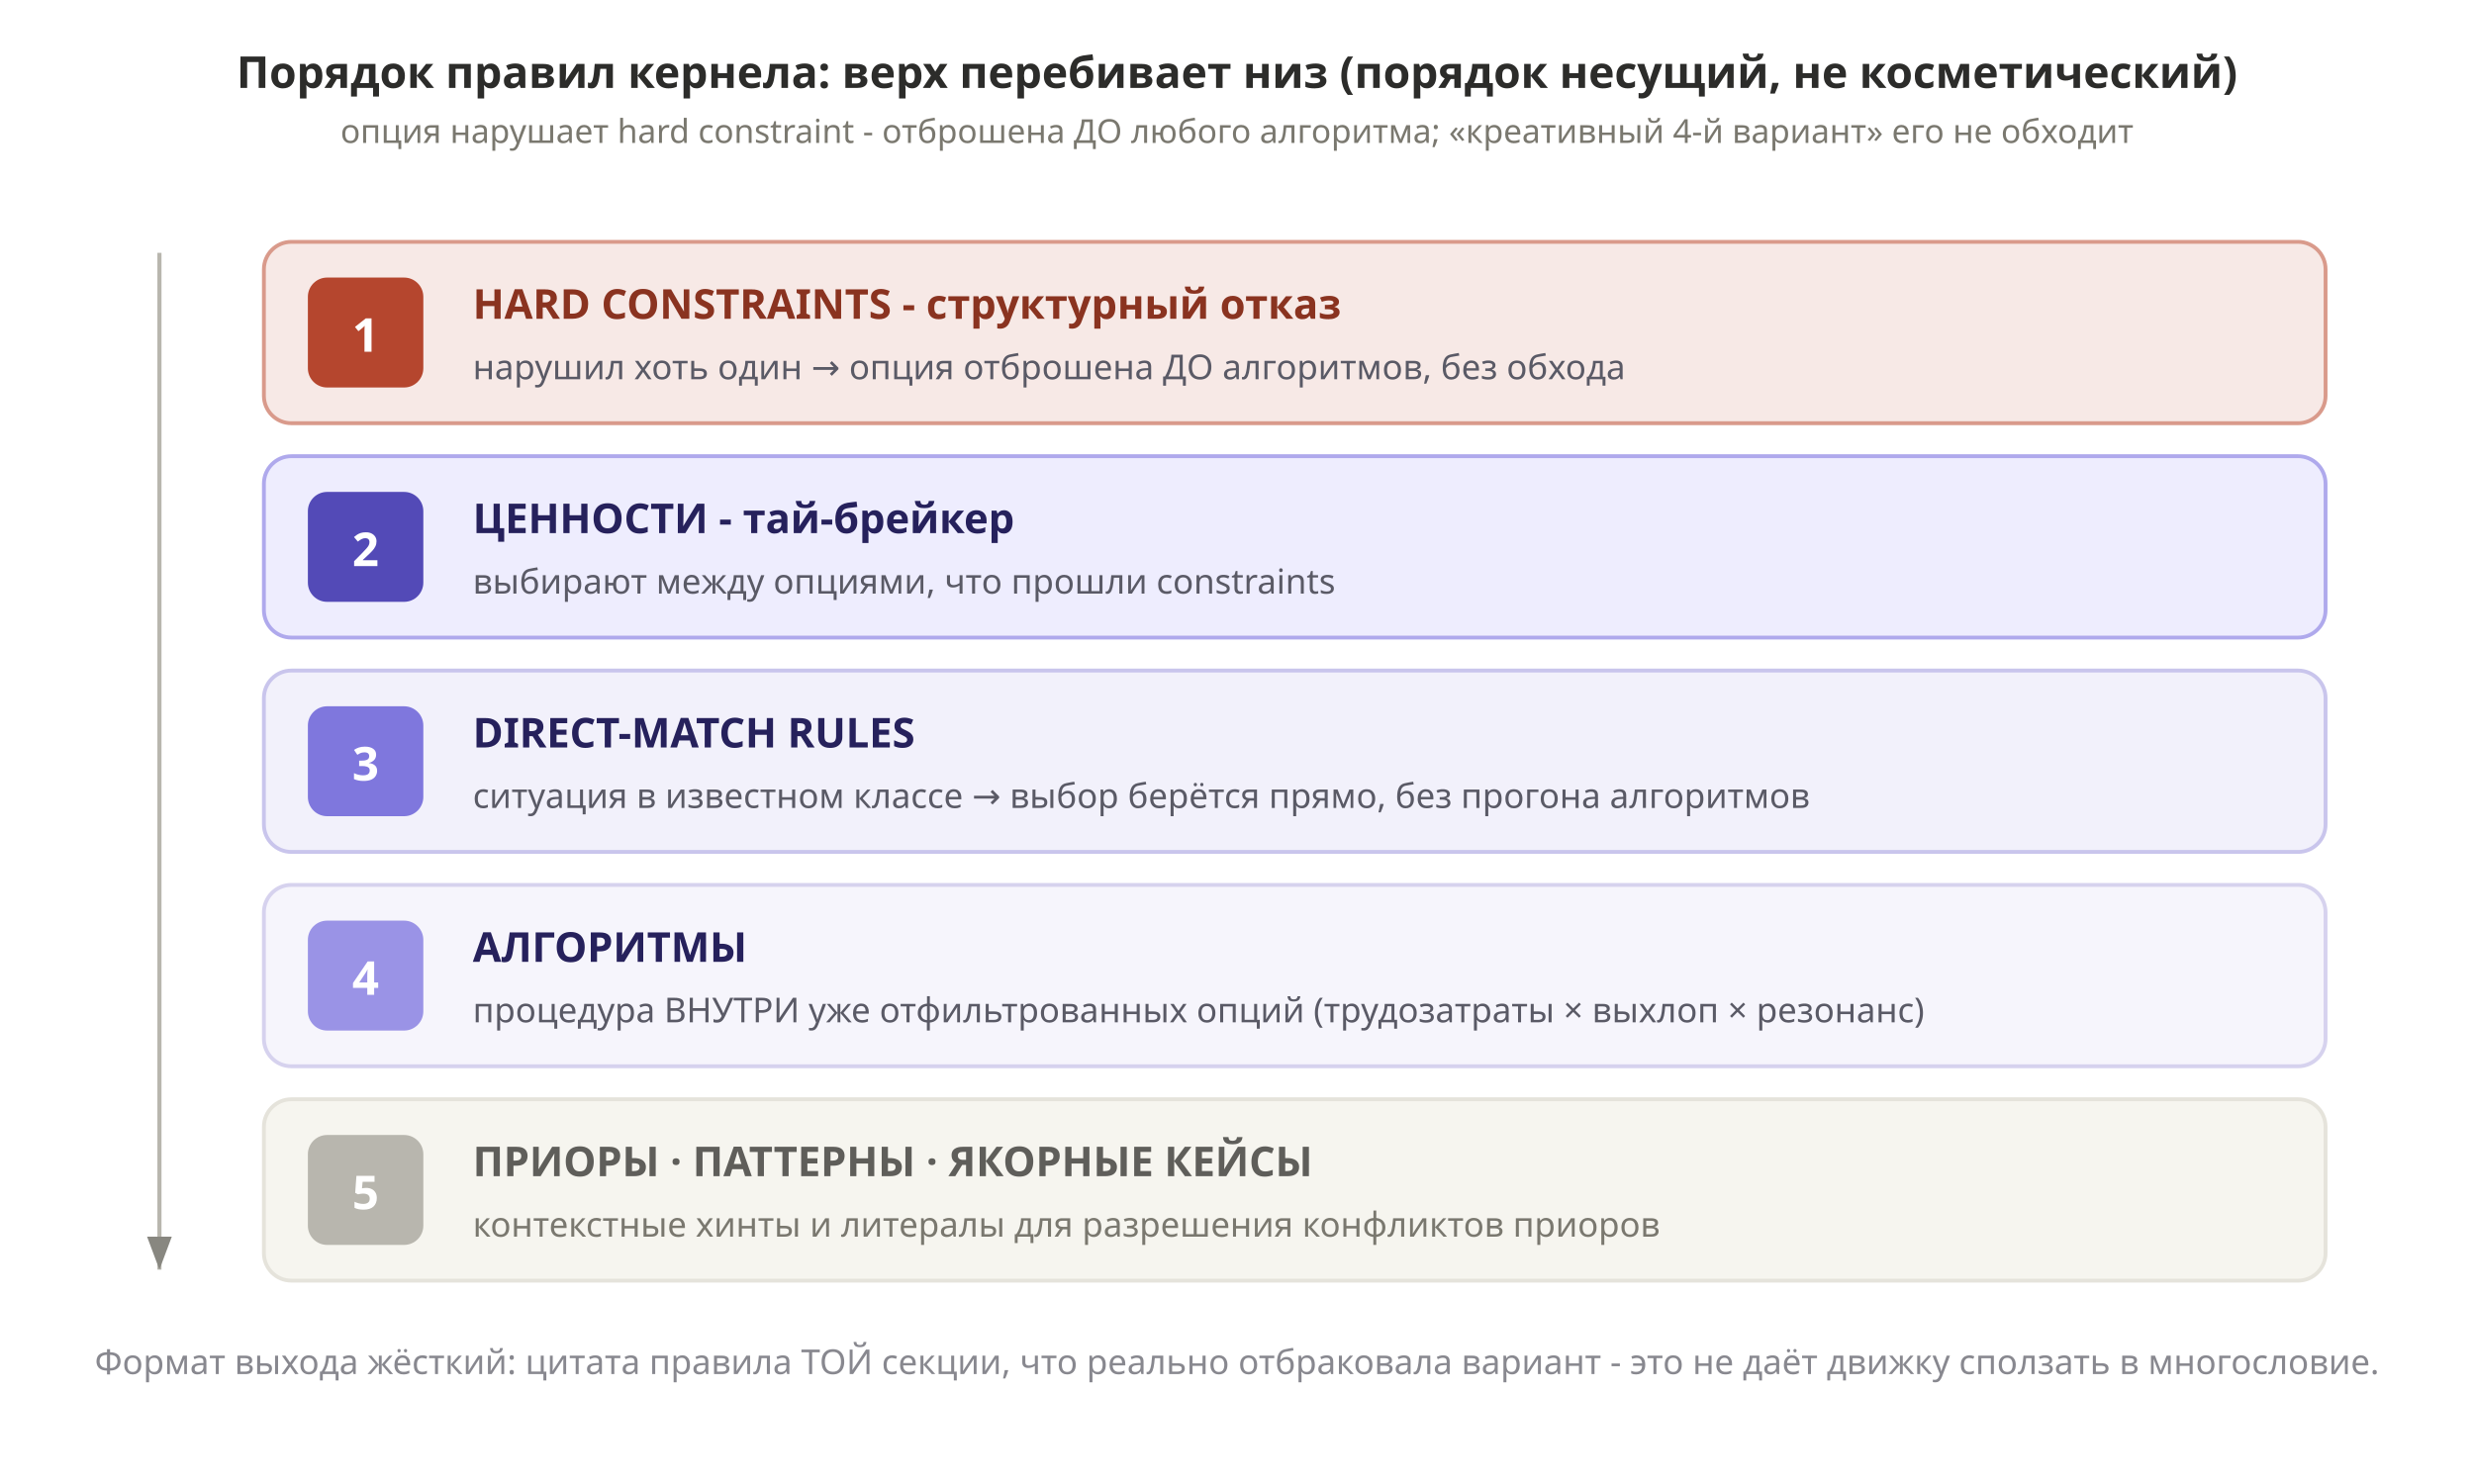
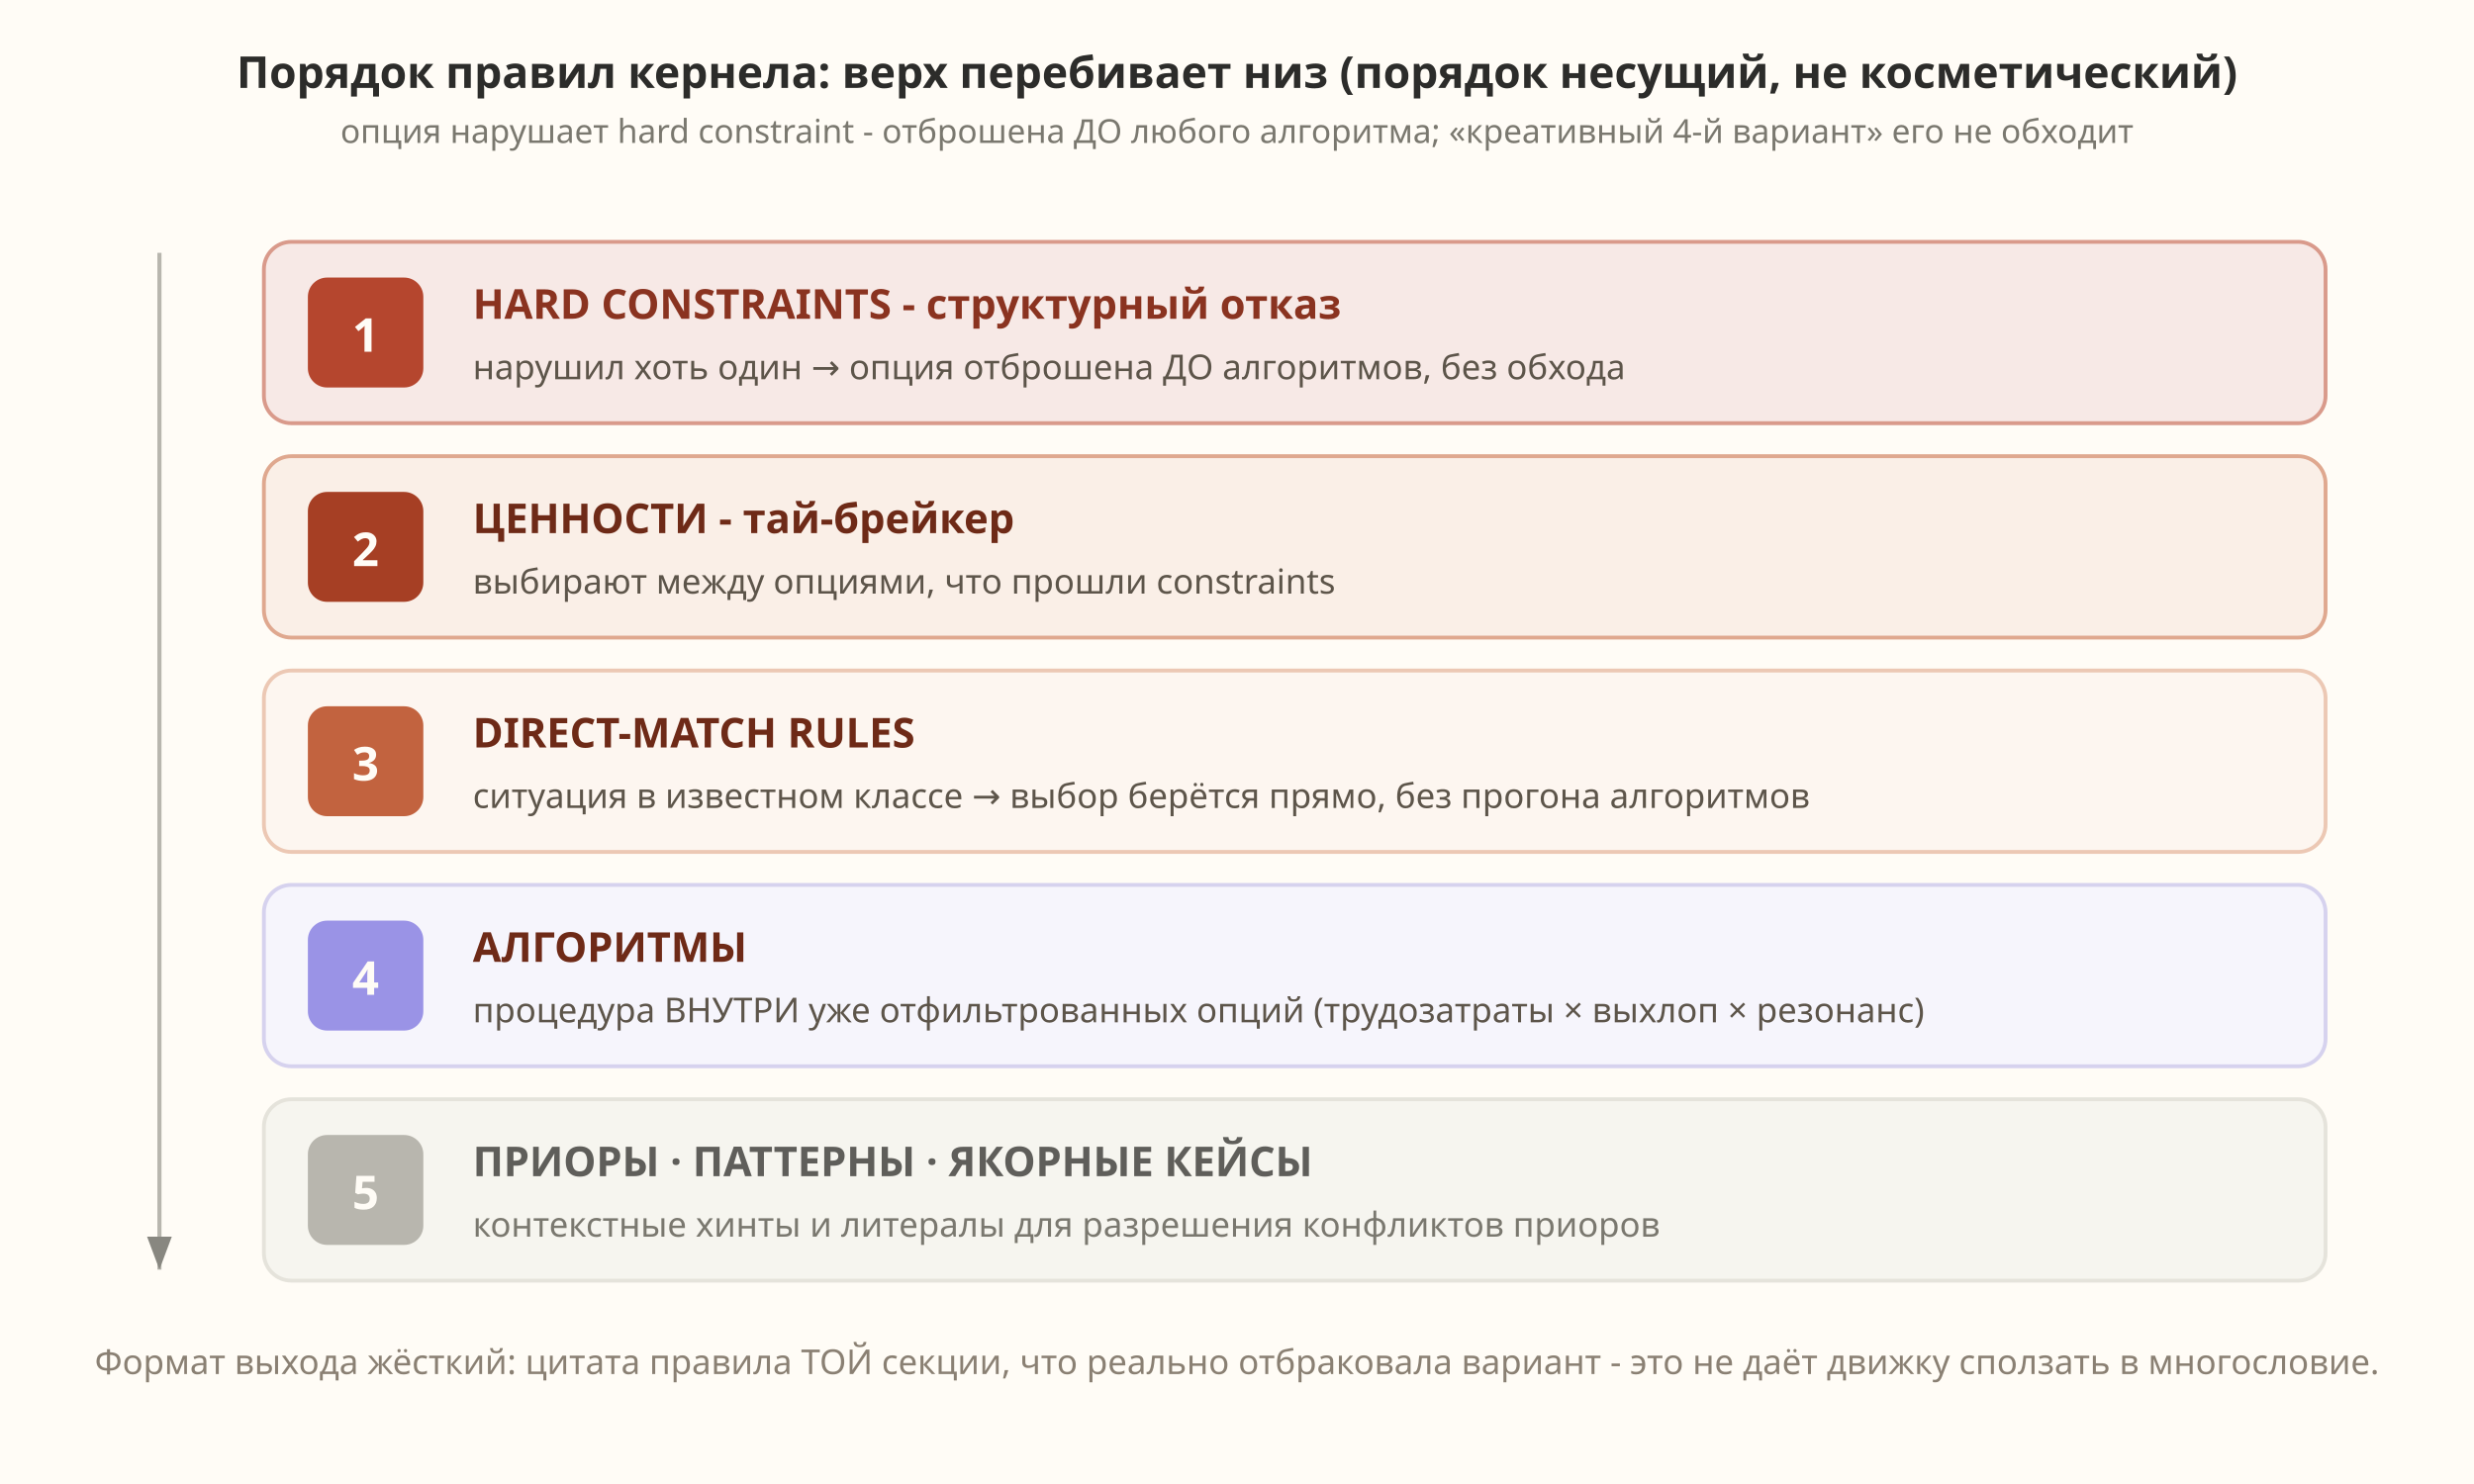
- <svg xmlns="http://www.w3.org/2000/svg" viewBox="0 0 900 540" font-family="'IBM Plex Sans', system-ui, sans-serif">
+ <svg xmlns="http://www.w3.org/2000/svg" viewBox="0 0 900 540" font-family="'Golos Text', 'IBM Plex Sans', system-ui, sans-serif">
  <defs>
    <marker id="a" markerWidth="10" markerHeight="10" refX="8" refY="3" orient="auto" markerUnits="strokeWidth">
      <path d="M0,0 L8,3 L0,6 Z" fill="#888780" />
    </marker>
  </defs>
-   <rect width="900" height="540" fill="#ffffff" />
+   <rect width="900" height="540" fill="#fffcf6" />
  <text x="450" y="32" text-anchor="middle" font-size="16" font-weight="600" fill="#2c2c2a">Порядок правил кернела: верх перебивает низ (порядок несущий, не косметический)</text>
  <text x="450" y="52" text-anchor="middle" font-size="12" fill="#7a786f">опция нарушает hard constraint - отброшена ДО любого алгоритма; «креативный 4-й вариант» его не обходит</text>
  <line x1="58" y1="92" x2="58" y2="462" stroke="#b8b6ae" stroke-width="1.5" marker-end="url(#a)" />
  <text x="46" y="120" font-size="11.5" fill="#7a786f" transform="rotate(-90 46 277)" text-anchor="middle">раньше и сильнее  →  слабее и позже</text>
  <rect x="96" y="88" width="750" height="66" rx="10" fill="#f7e9e6" stroke="#d99a8b" stroke-width="1.4" />
  <rect x="112" y="101" width="42" height="40" rx="7" fill="#b5462e" />
-   <text x="133" y="128" text-anchor="middle" font-size="17" font-weight="700" fill="#ffffff">1</text>
+   <text x="133" y="128" text-anchor="middle" font-size="17" font-weight="700" fill="#fffcf6">1</text>
  <text x="172" y="116" font-size="15" font-weight="700" fill="#8a3320">HARD CONSTRAINTS - структурный отказ</text>
-   <text x="172" y="138" font-size="12.5" fill="#5a5a66">нарушил хоть один → опция отброшена ДО алгоритмов, без обхода</text>
-   <rect x="96" y="166" width="750" height="66" rx="10" fill="#eeedfe" stroke="#afa9ec" stroke-width="1.4" />
-   <rect x="112" y="179" width="42" height="40" rx="7" fill="#534ab7" />
-   <text x="133" y="206" text-anchor="middle" font-size="17" font-weight="700" fill="#ffffff">2</text>
-   <text x="172" y="194" font-size="15" font-weight="700" fill="#26215c">ЦЕННОСТИ - тай-брейкер</text>
-   <text x="172" y="216" font-size="12.5" fill="#5a5a66">выбирают между опциями, что прошли constraints</text>
-   <rect x="96" y="244" width="750" height="66" rx="10" fill="#f2f1fb" stroke="#c9c5ec" stroke-width="1.4" />
-   <rect x="112" y="257" width="42" height="40" rx="7" fill="#7f77dd" />
-   <text x="133" y="284" text-anchor="middle" font-size="17" font-weight="700" fill="#ffffff">3</text>
-   <text x="172" y="272" font-size="15" font-weight="700" fill="#26215c">DIRECT-MATCH RULES</text>
-   <text x="172" y="294" font-size="12.5" fill="#5a5a66">ситуация в известном классе → выбор берётся прямо, без прогона алгоритмов</text>
+   <text x="172" y="138" font-size="12.5" fill="#5d554a">нарушил хоть один → опция отброшена ДО алгоритмов, без обхода</text>
+   <rect x="96" y="166" width="750" height="66" rx="10" fill="#faefe7" stroke="#dfa88f" stroke-width="1.4" />
+   <rect x="112" y="179" width="42" height="40" rx="7" fill="#a63f24" />
+   <text x="133" y="206" text-anchor="middle" font-size="17" font-weight="700" fill="#fffcf6">2</text>
+   <text x="172" y="194" font-size="15" font-weight="700" fill="#6e2a17">ЦЕННОСТИ - тай-брейкер</text>
+   <text x="172" y="216" font-size="12.5" fill="#5d554a">выбирают между опциями, что прошли constraints</text>
+   <rect x="96" y="244" width="750" height="66" rx="10" fill="#fdf6f0" stroke="#ecc8b4" stroke-width="1.4" />
+   <rect x="112" y="257" width="42" height="40" rx="7" fill="#c2633f" />
+   <text x="133" y="284" text-anchor="middle" font-size="17" font-weight="700" fill="#fffcf6">3</text>
+   <text x="172" y="272" font-size="15" font-weight="700" fill="#6e2a17">DIRECT-MATCH RULES</text>
+   <text x="172" y="294" font-size="12.5" fill="#5d554a">ситуация в известном классе → выбор берётся прямо, без прогона алгоритмов</text>
  <rect x="96" y="322" width="750" height="66" rx="10" fill="#f6f5fc" stroke="#d6d2ee" stroke-width="1.4" />
  <rect x="112" y="335" width="42" height="40" rx="7" fill="#9a93e6" />
-   <text x="133" y="362" text-anchor="middle" font-size="17" font-weight="700" fill="#ffffff">4</text>
-   <text x="172" y="350" font-size="15" font-weight="700" fill="#26215c">АЛГОРИТМЫ</text>
-   <text x="172" y="372" font-size="12.5" fill="#5a5a66">процедура ВНУТРИ уже отфильтрованных опций (трудозатраты × выхлоп × резонанс)</text>
+   <text x="133" y="362" text-anchor="middle" font-size="17" font-weight="700" fill="#fffcf6">4</text>
+   <text x="172" y="350" font-size="15" font-weight="700" fill="#6e2a17">АЛГОРИТМЫ</text>
+   <text x="172" y="372" font-size="12.5" fill="#5d554a">процедура ВНУТРИ уже отфильтрованных опций (трудозатраты × выхлоп × резонанс)</text>
  <rect x="96" y="400" width="750" height="66" rx="10" fill="#f6f5ef" stroke="#e5e3db" stroke-width="1.4" />
  <rect x="112" y="413" width="42" height="40" rx="7" fill="#b8b6ae" />
-   <text x="133" y="440" text-anchor="middle" font-size="17" font-weight="700" fill="#ffffff">5</text>
+   <text x="133" y="440" text-anchor="middle" font-size="17" font-weight="700" fill="#fffcf6">5</text>
  <text x="172" y="428" font-size="15" font-weight="700" fill="#5f5e5a">ПРИОРЫ · ПАТТЕРНЫ · ЯКОРНЫЕ КЕЙСЫ</text>
  <text x="172" y="450" font-size="12.5" fill="#7a786f">контекстные хинты и литералы для разрешения конфликтов приоров</text>
-   <text x="450" y="500" text-anchor="middle" font-size="12.5" fill="#88888f">Формат выхода жёсткий: цитата правила ТОЙ секции, что реально отбраковала вариант - это не даёт движку сползать в многословие.</text>
+   <text x="450" y="500" text-anchor="middle" font-size="12.5" fill="#8a8073">Формат выхода жёсткий: цитата правила ТОЙ секции, что реально отбраковала вариант - это не даёт движку сползать в многословие.</text>
</svg>
